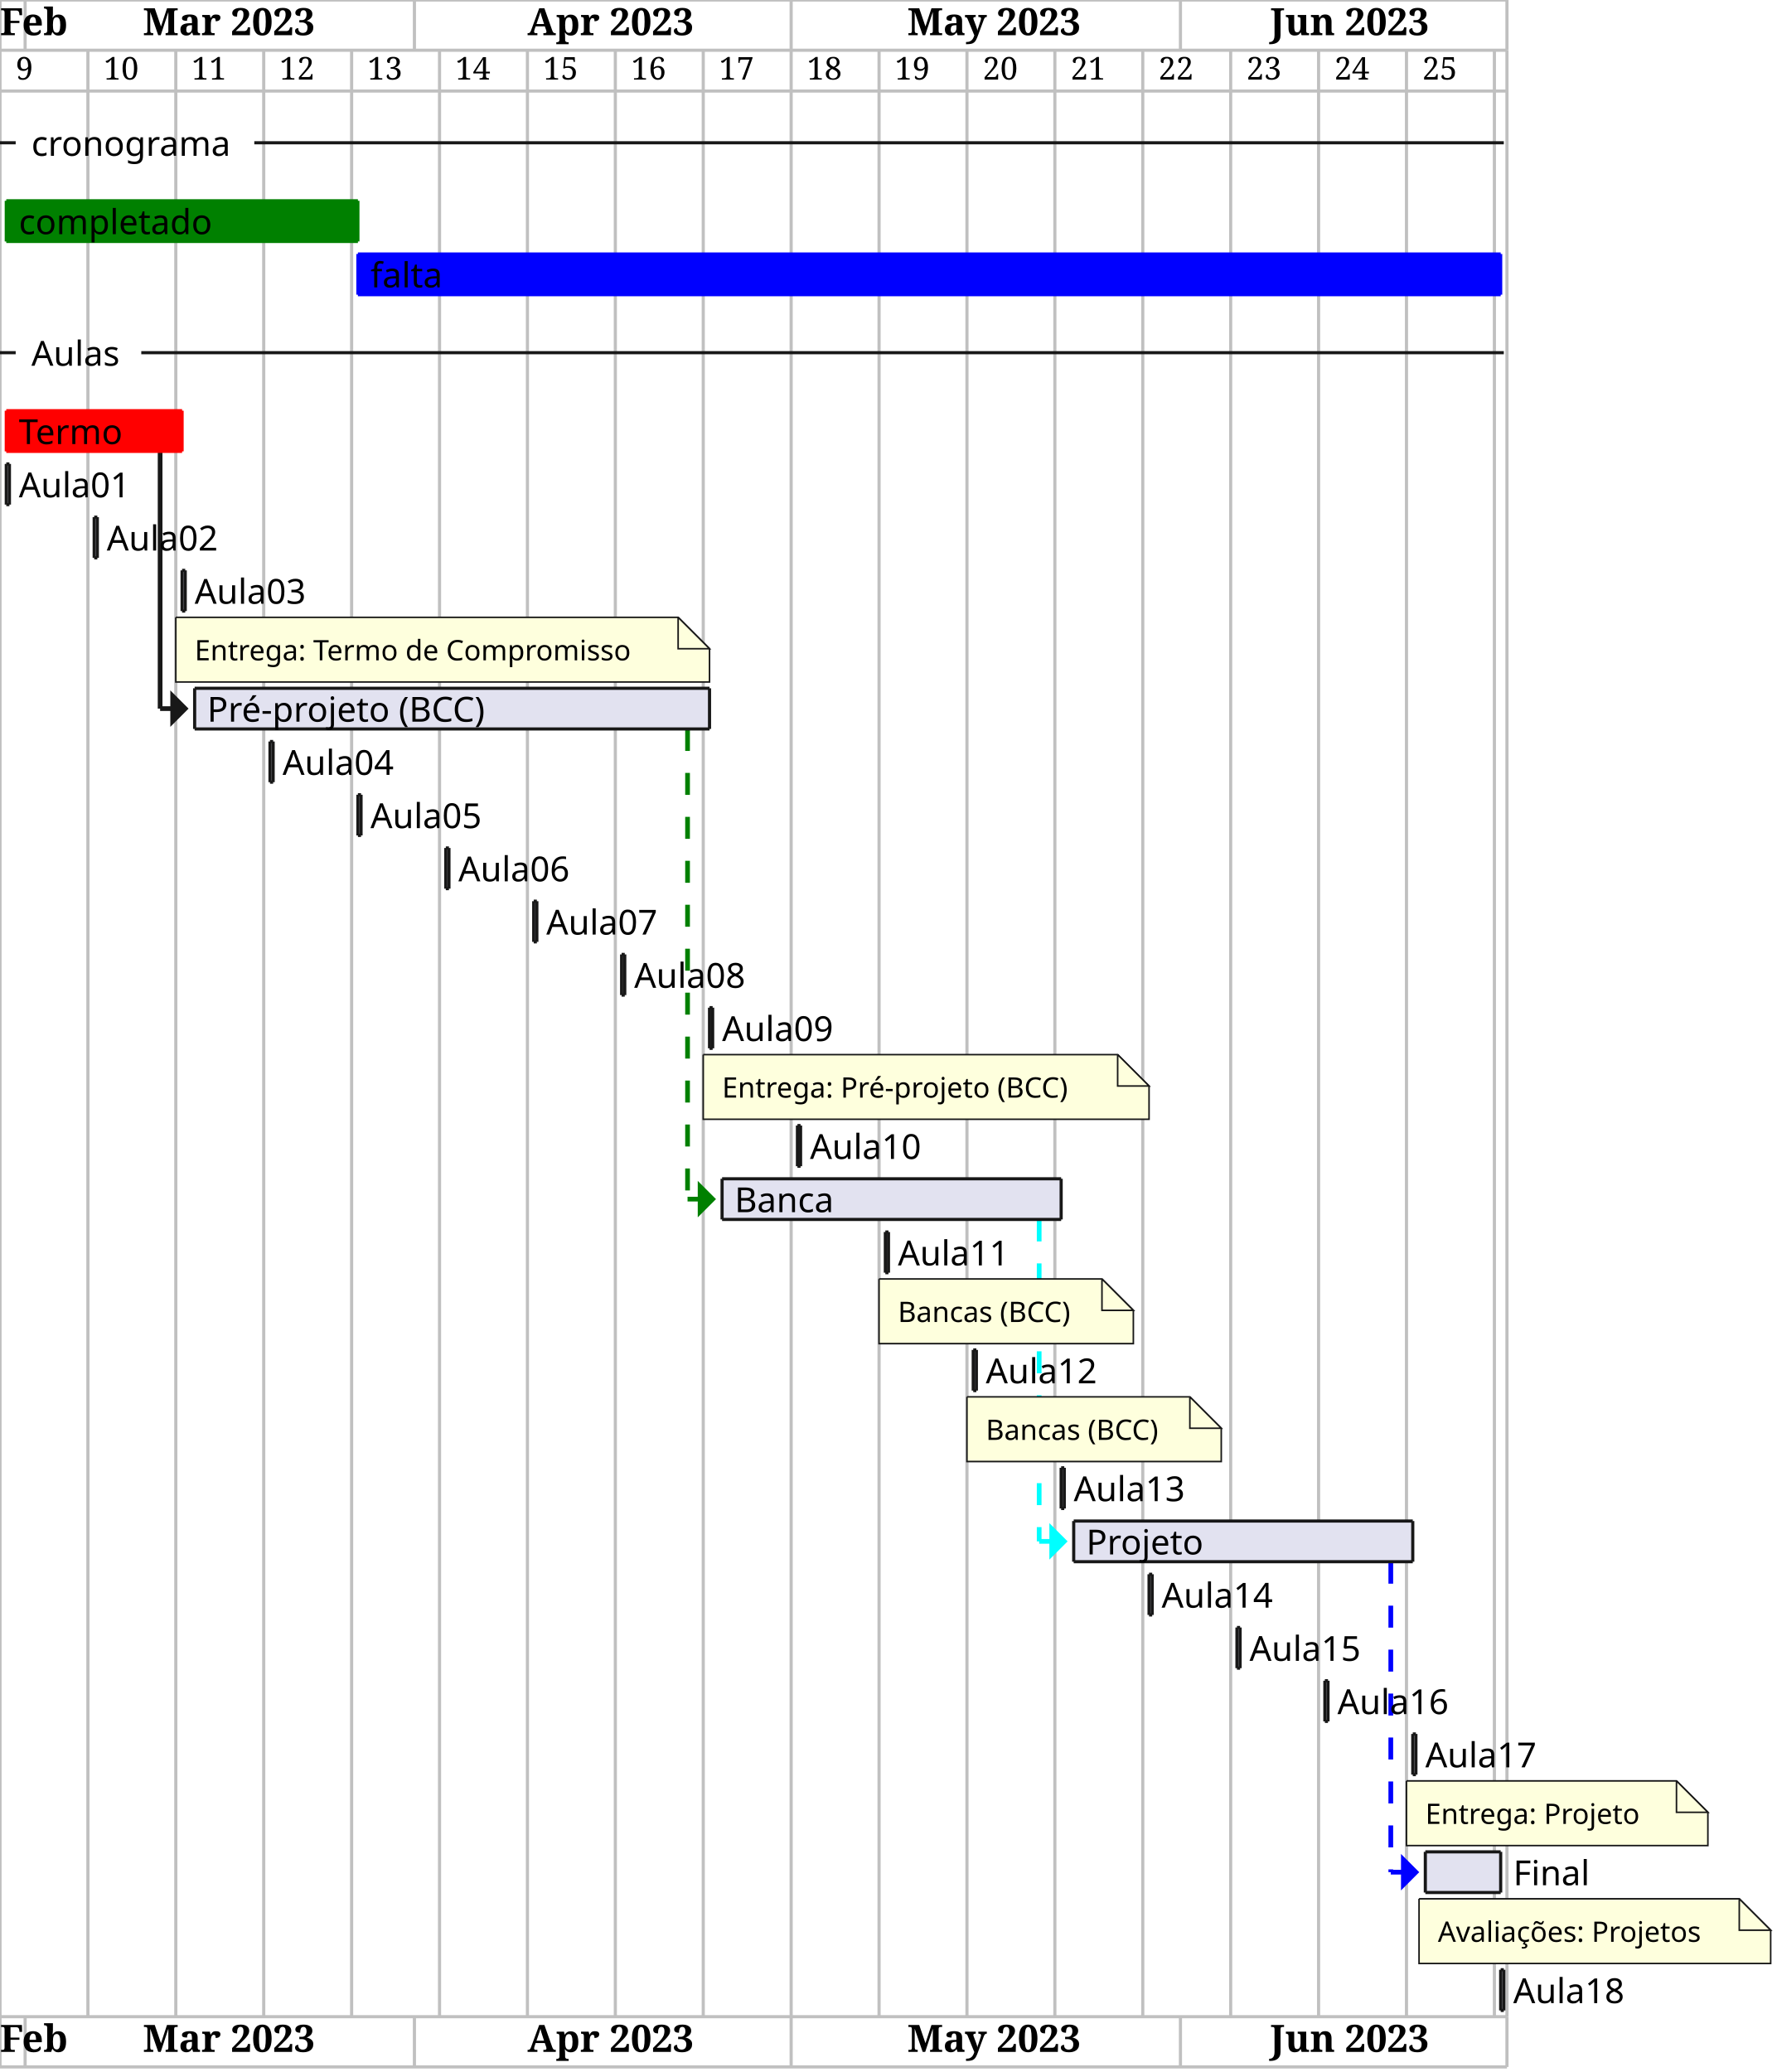
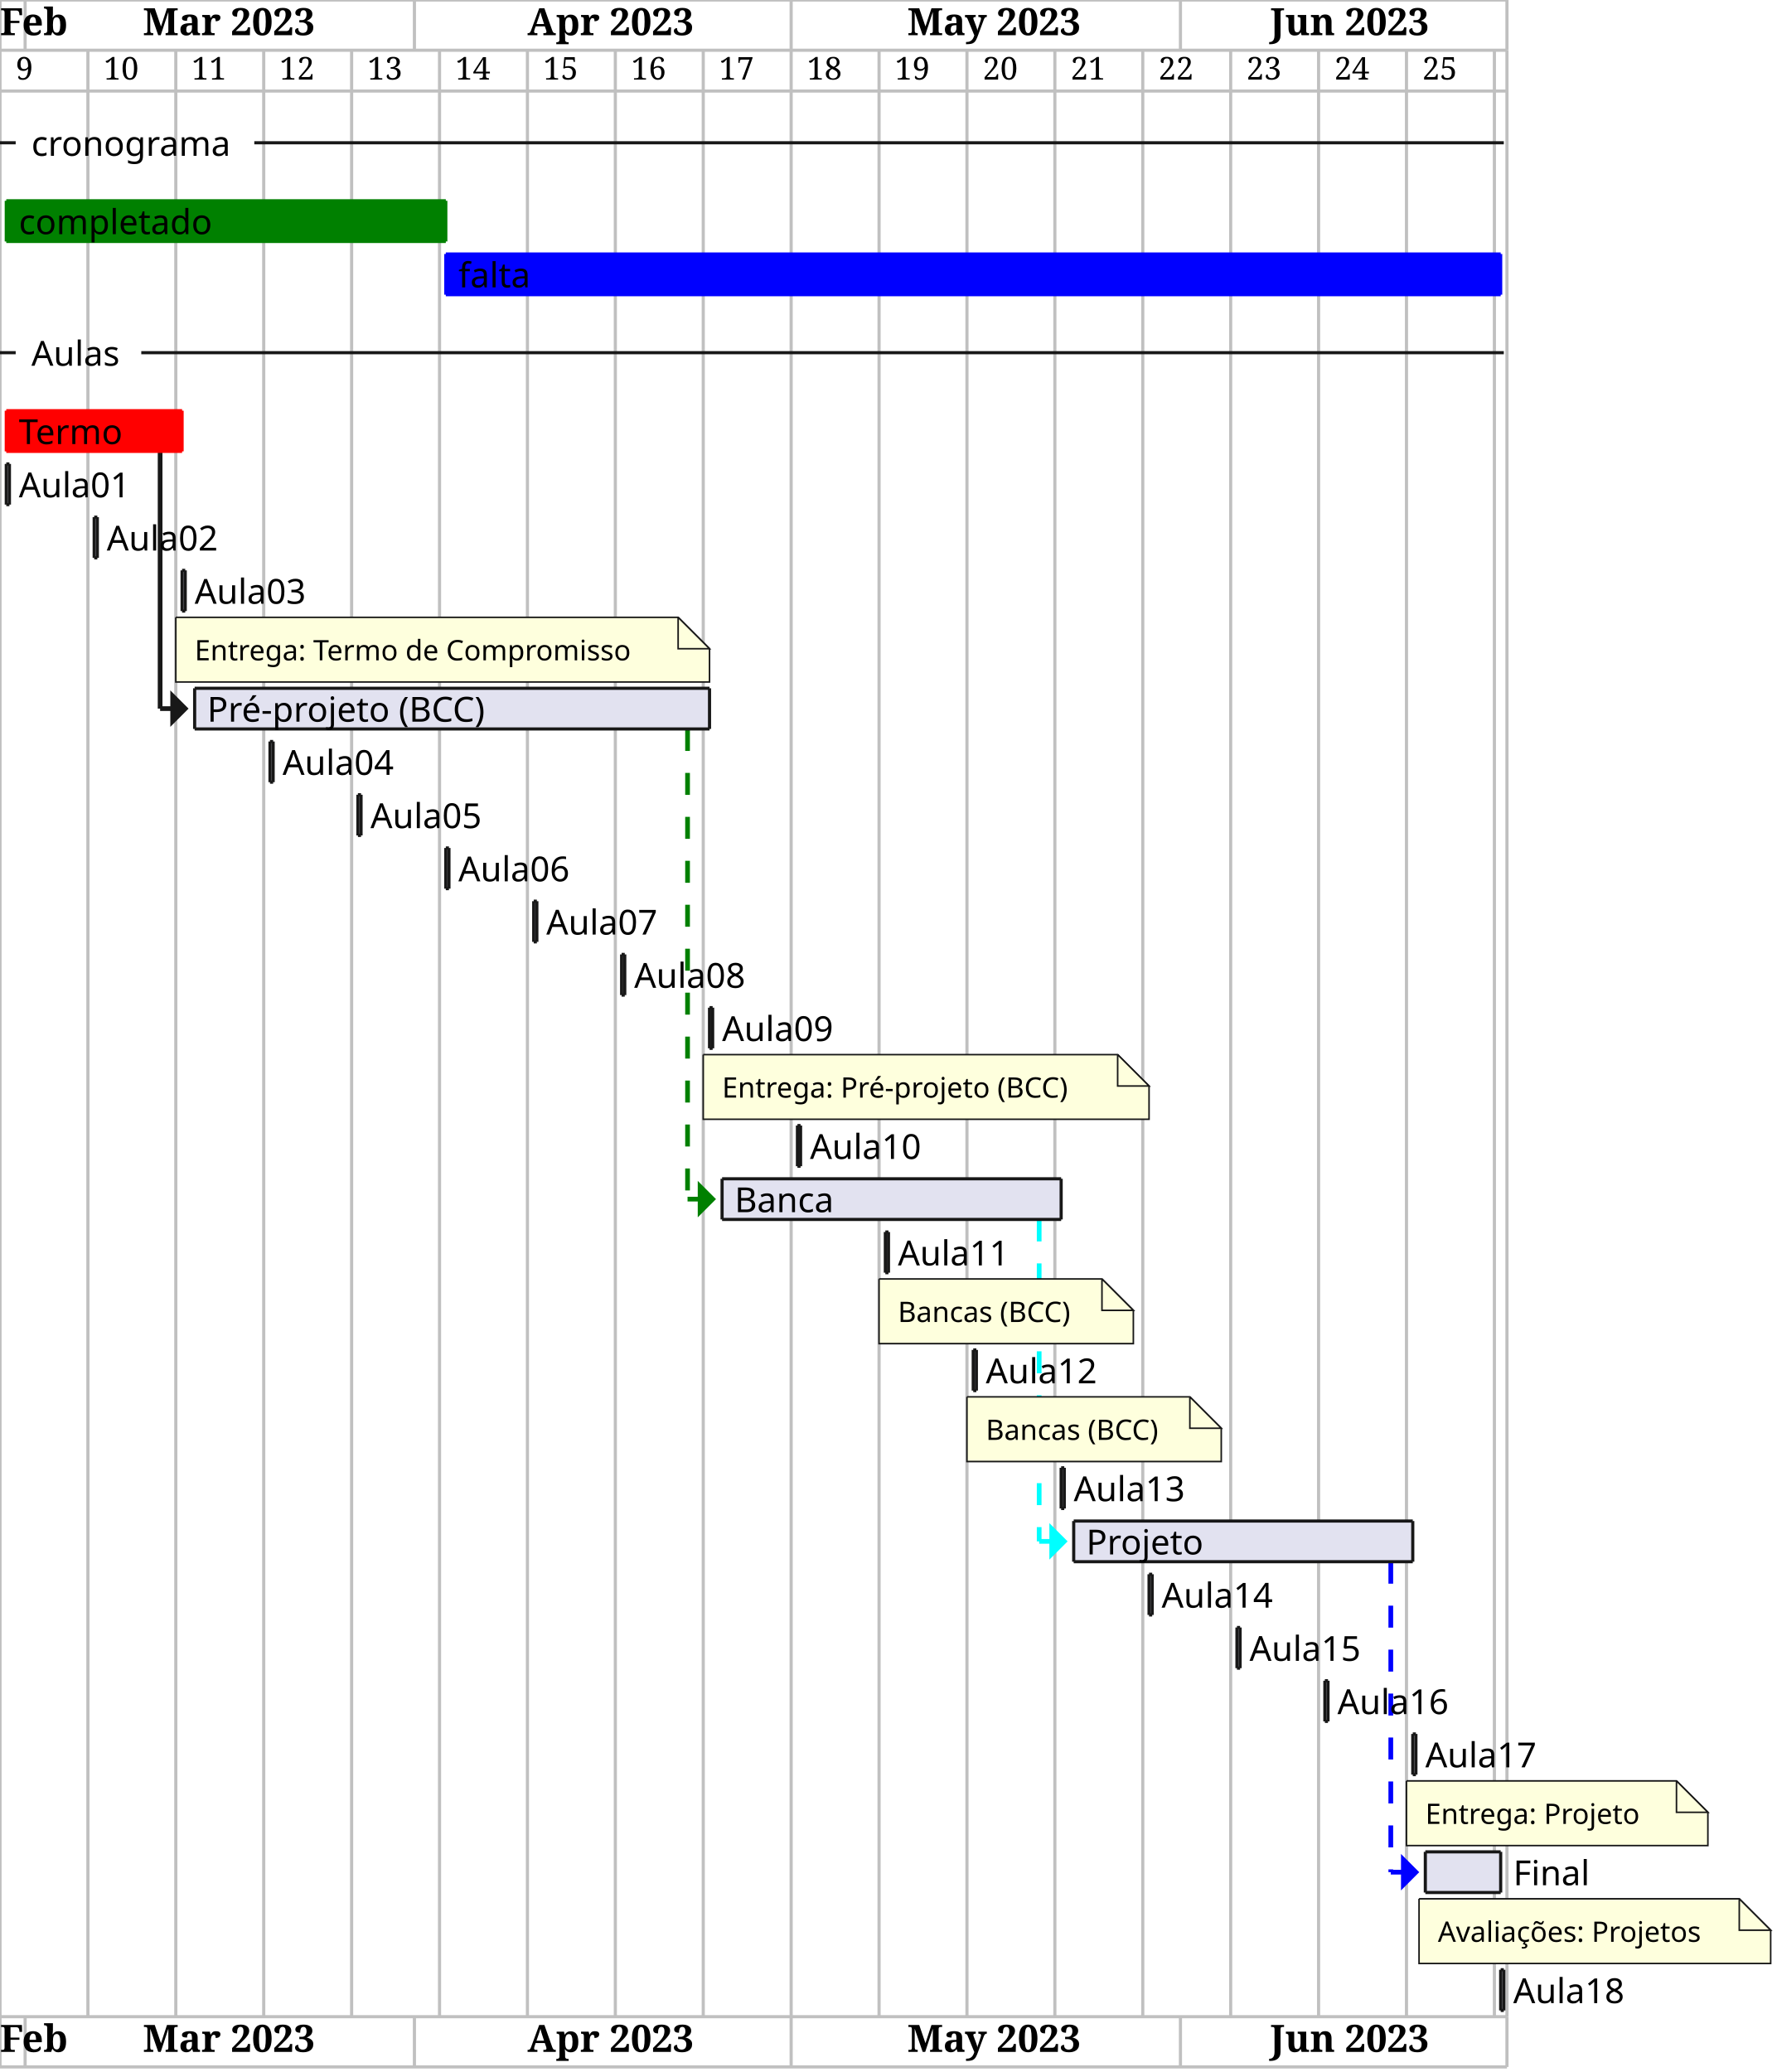
<svg xmlns="http://www.w3.org/2000/svg" contentStyleType="text/css" height="660px" preserveAspectRatio="none" style="width:566px;height:660px;background:#FFFFFF;" version="1.1" viewBox="0 0 566 660" width="566px" zoomAndPan="magnify">
  <defs />
  <g>
    <text fill="#000000" font-family="Serif" font-size="10" lengthAdjust="spacing" textLength="5" x="5" y="25.336">9</text>
    <text fill="#000000" font-family="Serif" font-size="10" lengthAdjust="spacing" textLength="10" x="33" y="25.336">10</text>
    <text fill="#000000" font-family="Serif" font-size="10" lengthAdjust="spacing" textLength="10" x="61" y="25.336">11</text>
    <text fill="#000000" font-family="Serif" font-size="10" lengthAdjust="spacing" textLength="10" x="89" y="25.336">12</text>
    <text fill="#000000" font-family="Serif" font-size="10" lengthAdjust="spacing" textLength="10" x="117" y="25.336">13</text>
    <text fill="#000000" font-family="Serif" font-size="10" lengthAdjust="spacing" textLength="10" x="145" y="25.336">14</text>
    <text fill="#000000" font-family="Serif" font-size="10" lengthAdjust="spacing" textLength="10" x="173" y="25.336">15</text>
    <text fill="#000000" font-family="Serif" font-size="10" lengthAdjust="spacing" textLength="10" x="201" y="25.336">16</text>
    <text fill="#000000" font-family="Serif" font-size="10" lengthAdjust="spacing" textLength="10" x="229" y="25.336">17</text>
    <text fill="#000000" font-family="Serif" font-size="10" lengthAdjust="spacing" textLength="10" x="257" y="25.336">18</text>
    <text fill="#000000" font-family="Serif" font-size="10" lengthAdjust="spacing" textLength="10" x="285" y="25.336">19</text>
    <text fill="#000000" font-family="Serif" font-size="10" lengthAdjust="spacing" textLength="10" x="313" y="25.336">20</text>
    <text fill="#000000" font-family="Serif" font-size="10" lengthAdjust="spacing" textLength="10" x="341" y="25.336">21</text>
    <text fill="#000000" font-family="Serif" font-size="10" lengthAdjust="spacing" textLength="10" x="369" y="25.336">22</text>
    <text fill="#000000" font-family="Serif" font-size="10" lengthAdjust="spacing" textLength="10" x="397" y="25.336">23</text>
    <text fill="#000000" font-family="Serif" font-size="10" lengthAdjust="spacing" textLength="10" x="425" y="25.336">24</text>
    <text fill="#000000" font-family="Serif" font-size="10" lengthAdjust="spacing" textLength="10" x="453" y="25.336">25</text>
    <line style="stroke:#C0C0C0;stroke-width:1.0;" x1="0" x2="0" y1="16" y2="642.385" />
    <line style="stroke:#C0C0C0;stroke-width:1.0;" x1="28" x2="28" y1="16" y2="642.385" />
    <line style="stroke:#C0C0C0;stroke-width:1.0;" x1="56" x2="56" y1="16" y2="642.385" />
    <line style="stroke:#C0C0C0;stroke-width:1.0;" x1="84" x2="84" y1="16" y2="642.385" />
    <line style="stroke:#C0C0C0;stroke-width:1.0;" x1="112" x2="112" y1="16" y2="642.385" />
    <line style="stroke:#C0C0C0;stroke-width:1.0;" x1="140" x2="140" y1="16" y2="642.385" />
    <line style="stroke:#C0C0C0;stroke-width:1.0;" x1="168" x2="168" y1="16" y2="642.385" />
    <line style="stroke:#C0C0C0;stroke-width:1.0;" x1="196" x2="196" y1="16" y2="642.385" />
    <line style="stroke:#C0C0C0;stroke-width:1.0;" x1="224" x2="224" y1="16" y2="642.385" />
    <line style="stroke:#C0C0C0;stroke-width:1.0;" x1="252" x2="252" y1="16" y2="642.385" />
    <line style="stroke:#C0C0C0;stroke-width:1.0;" x1="280" x2="280" y1="16" y2="642.385" />
    <line style="stroke:#C0C0C0;stroke-width:1.0;" x1="308" x2="308" y1="16" y2="642.385" />
    <line style="stroke:#C0C0C0;stroke-width:1.0;" x1="336" x2="336" y1="16" y2="642.385" />
    <line style="stroke:#C0C0C0;stroke-width:1.0;" x1="364" x2="364" y1="16" y2="642.385" />
    <line style="stroke:#C0C0C0;stroke-width:1.0;" x1="392" x2="392" y1="16" y2="642.385" />
    <line style="stroke:#C0C0C0;stroke-width:1.0;" x1="420" x2="420" y1="16" y2="642.385" />
    <line style="stroke:#C0C0C0;stroke-width:1.0;" x1="448" x2="448" y1="16" y2="642.385" />
    <line style="stroke:#C0C0C0;stroke-width:1.0;" x1="476" x2="476" y1="16" y2="642.385" />
    <line style="stroke:#C0C0C0;stroke-width:1.0;" x1="480" x2="480" y1="16" y2="642.385" />
    <line style="stroke:#C0C0C0;stroke-width:1.0;" x1="0" x2="0" y1="0" y2="16" />
    <line style="stroke:#C0C0C0;stroke-width:1.0;" x1="8" x2="8" y1="0" y2="16" />
    <text fill="#000000" font-family="Serif" font-size="12" font-weight="bold" lengthAdjust="spacing" textLength="19" x="0" y="11.203">Feb</text>
    <line style="stroke:#C0C0C0;stroke-width:1.0;" x1="132" x2="132" y1="0" y2="16" />
    <text fill="#000000" font-family="Serif" font-size="12" font-weight="bold" lengthAdjust="spacing" textLength="49" x="45.5" y="11.203">Mar 2023</text>
    <line style="stroke:#C0C0C0;stroke-width:1.0;" x1="252" x2="252" y1="0" y2="16" />
    <text fill="#000000" font-family="Serif" font-size="12" font-weight="bold" lengthAdjust="spacing" textLength="48" x="168" y="11.203">Apr 2023</text>
    <line style="stroke:#C0C0C0;stroke-width:1.0;" x1="376" x2="376" y1="0" y2="16" />
    <text fill="#000000" font-family="Serif" font-size="12" font-weight="bold" lengthAdjust="spacing" textLength="50" x="289" y="11.203">May 2023</text>
    <line style="stroke:#C0C0C0;stroke-width:1.0;" x1="480" x2="480" y1="0" y2="16" />
    <text fill="#000000" font-family="Serif" font-size="12" font-weight="bold" lengthAdjust="spacing" textLength="47" x="404.5" y="11.203">Jun 2023</text>
    <line style="stroke:#C0C0C0;stroke-width:1.0;" x1="0" x2="480" y1="0" y2="0" />
    <line style="stroke:#C0C0C0;stroke-width:1.0;" x1="0" x2="480" y1="16" y2="16" />
    <line style="stroke:#C0C0C0;stroke-width:1.0;" x1="0" x2="480" y1="29" y2="29" />
    <line style="stroke:#181818;stroke-width:1.5;" x1="51" x2="51" y1="143.775" y2="225.718" />
    <line style="stroke:#181818;stroke-width:1.5;" x1="51" x2="59" y1="225.718" y2="225.718" />
    <polygon fill="#181818" points="55,221.718,55,225.718,55,229.718,59,225.718" style="stroke:#181818;stroke-width:1.5;" />
    <line style="stroke:#008000;stroke-width:1.5;stroke-dasharray:7.0,7.0;" x1="219" x2="219" y1="232.195" y2="381.958" />
    <line style="stroke:#008000;stroke-width:1.5;stroke-dasharray:7.0,7.0;" x1="219" x2="227" y1="381.958" y2="381.958" />
    <polygon fill="#008000" points="223,377.958,223,381.958,223,385.958,227,381.958" style="stroke:#008000;stroke-width:1.5;" />
    <line style="stroke:#00FFFF;stroke-width:1.5;stroke-dasharray:7.0,7.0;" x1="331" x2="331" y1="388.435" y2="490.978" />
    <line style="stroke:#00FFFF;stroke-width:1.5;stroke-dasharray:7.0,7.0;" x1="331" x2="339" y1="490.978" y2="490.978" />
    <polygon fill="#00FFFF" points="335,486.978,335,490.978,335,494.978,339,490.978" style="stroke:#00FFFF;stroke-width:1.5;" />
    <line style="stroke:#0000FF;stroke-width:1.5;stroke-dasharray:7.0,7.0;" x1="443" x2="443" y1="497.455" y2="596.352" />
    <line style="stroke:#0000FF;stroke-width:1.5;stroke-dasharray:7.0,7.0;" x1="443" x2="451" y1="596.352" y2="596.352" />
    <polygon fill="#0000FF" points="447,592.352,447,596.352,447,600.352,451,596.352" style="stroke:#0000FF;stroke-width:1.5;" />
    <line style="stroke:#181818;stroke-width:1.0;" x1="0" x2="5" y1="45.477" y2="45.477" />
    <line style="stroke:#181818;stroke-width:1.0;" x1="81" x2="479" y1="45.477" y2="45.477" />
-     <rect fill="#008000" height="12.955" style="stroke:none;stroke-width:1.0;" width="112" x="2" y="63.955" />
-     <line style="stroke:#008000;stroke-width:1.0;" x1="2" x2="114" y1="63.955" y2="63.955" />
-     <line style="stroke:#008000;stroke-width:1.0;" x1="2" x2="114" y1="76.91" y2="76.91" />
+     <rect fill="#008000" height="12.955" style="stroke:none;stroke-width:1.0;" width="140" x="2" y="63.955" />
+     <line style="stroke:#008000;stroke-width:1.0;" x1="2" x2="142" y1="63.955" y2="63.955" />
+     <line style="stroke:#008000;stroke-width:1.0;" x1="2" x2="142" y1="76.91" y2="76.91" />
    <line style="stroke:#008000;stroke-width:1.0;" x1="2" x2="2" y1="63.955" y2="76.91" />
-     <line style="stroke:#008000;stroke-width:1.0;" x1="114" x2="114" y1="63.955" y2="76.91" />
-     <rect fill="#0000FF" height="12.955" style="stroke:none;stroke-width:1.0;" width="364" x="114" y="80.91" />
-     <line style="stroke:#0000FF;stroke-width:1.0;" x1="114" x2="478" y1="80.91" y2="80.91" />
-     <line style="stroke:#0000FF;stroke-width:1.0;" x1="114" x2="478" y1="93.865" y2="93.865" />
-     <line style="stroke:#0000FF;stroke-width:1.0;" x1="114" x2="114" y1="80.91" y2="93.865" />
+     <line style="stroke:#008000;stroke-width:1.0;" x1="142" x2="142" y1="63.955" y2="76.91" />
+     <rect fill="#0000FF" height="12.955" style="stroke:none;stroke-width:1.0;" width="336" x="142" y="80.91" />
+     <line style="stroke:#0000FF;stroke-width:1.0;" x1="142" x2="478" y1="80.91" y2="80.91" />
+     <line style="stroke:#0000FF;stroke-width:1.0;" x1="142" x2="478" y1="93.865" y2="93.865" />
+     <line style="stroke:#0000FF;stroke-width:1.0;" x1="142" x2="142" y1="80.91" y2="93.865" />
    <line style="stroke:#0000FF;stroke-width:1.0;" x1="478" x2="478" y1="80.91" y2="93.865" />
    <line style="stroke:#181818;stroke-width:1.0;" x1="0" x2="5" y1="112.343" y2="112.343" />
    <line style="stroke:#181818;stroke-width:1.0;" x1="45" x2="479" y1="112.343" y2="112.343" />
    <rect fill="#FF0000" height="12.955" style="stroke:none;stroke-width:1.0;" width="56" x="2" y="130.82" />
    <line style="stroke:#FF0000;stroke-width:1.0;" x1="2" x2="58" y1="130.82" y2="130.82" />
    <line style="stroke:#FF0000;stroke-width:1.0;" x1="2" x2="58" y1="143.775" y2="143.775" />
    <line style="stroke:#FF0000;stroke-width:1.0;" x1="2" x2="2" y1="130.82" y2="143.775" />
    <line style="stroke:#FF0000;stroke-width:1.0;" x1="58" x2="58" y1="130.82" y2="143.775" />
    <rect fill="#E2E2F0" height="12.955" style="stroke:none;stroke-width:1.0;" width="1" x="2" y="147.775" />
    <line style="stroke:#181818;stroke-width:1.0;" x1="2" x2="3" y1="147.775" y2="147.775" />
    <line style="stroke:#181818;stroke-width:1.0;" x1="2" x2="3" y1="160.731" y2="160.731" />
    <line style="stroke:#181818;stroke-width:1.0;" x1="2" x2="2" y1="147.775" y2="160.731" />
    <line style="stroke:#181818;stroke-width:1.0;" x1="3" x2="3" y1="147.775" y2="160.731" />
    <rect fill="#E2E2F0" height="12.955" style="stroke:none;stroke-width:1.0;" width="1" x="30" y="164.731" />
    <line style="stroke:#181818;stroke-width:1.0;" x1="30" x2="31" y1="164.731" y2="164.731" />
    <line style="stroke:#181818;stroke-width:1.0;" x1="30" x2="31" y1="177.685" y2="177.685" />
    <line style="stroke:#181818;stroke-width:1.0;" x1="30" x2="30" y1="164.731" y2="177.685" />
    <line style="stroke:#181818;stroke-width:1.0;" x1="31" x2="31" y1="164.731" y2="177.685" />
    <path d="M56,196.641 L56,217.24 L226,217.24 L226,206.641 L216,196.641 L56,196.641 " fill="#FEFFDD" style="stroke:#181818;stroke-width:0.5;" />
    <path d="M216,196.641 L216,206.641 L226,206.641 L216,196.641 " fill="#FEFFDD" style="stroke:#181818;stroke-width:0.5;" />
    <text fill="#000000" font-family="sans-serif" font-size="9" lengthAdjust="spacing" textLength="149" x="62" y="210.342">Entrega: Termo de Compromisso</text>
    <rect fill="#E2E2F0" height="12.955" style="stroke:none;stroke-width:1.0;" width="1" x="58" y="181.685" />
    <line style="stroke:#181818;stroke-width:1.0;" x1="58" x2="59" y1="181.685" y2="181.685" />
    <line style="stroke:#181818;stroke-width:1.0;" x1="58" x2="59" y1="194.641" y2="194.641" />
    <line style="stroke:#181818;stroke-width:1.0;" x1="58" x2="58" y1="181.685" y2="194.641" />
    <line style="stroke:#181818;stroke-width:1.0;" x1="59" x2="59" y1="181.685" y2="194.641" />
    <rect fill="#E2E2F0" height="12.955" style="stroke:none;stroke-width:1.0;" width="164" x="62" y="219.24" />
    <line style="stroke:#181818;stroke-width:1.0;" x1="62" x2="226" y1="219.24" y2="219.24" />
    <line style="stroke:#181818;stroke-width:1.0;" x1="62" x2="226" y1="232.195" y2="232.195" />
    <line style="stroke:#181818;stroke-width:1.0;" x1="62" x2="62" y1="219.24" y2="232.195" />
    <line style="stroke:#181818;stroke-width:1.0;" x1="226" x2="226" y1="219.24" y2="232.195" />
    <rect fill="#E2E2F0" height="12.955" style="stroke:none;stroke-width:1.0;" width="1" x="86" y="236.195" />
    <line style="stroke:#181818;stroke-width:1.0;" x1="86" x2="87" y1="236.195" y2="236.195" />
    <line style="stroke:#181818;stroke-width:1.0;" x1="86" x2="87" y1="249.15" y2="249.15" />
    <line style="stroke:#181818;stroke-width:1.0;" x1="86" x2="86" y1="236.195" y2="249.15" />
    <line style="stroke:#181818;stroke-width:1.0;" x1="87" x2="87" y1="236.195" y2="249.15" />
    <rect fill="#E2E2F0" height="12.955" style="stroke:none;stroke-width:1.0;" width="1" x="114" y="253.15" />
    <line style="stroke:#181818;stroke-width:1.0;" x1="114" x2="115" y1="253.15" y2="253.15" />
    <line style="stroke:#181818;stroke-width:1.0;" x1="114" x2="115" y1="266.106" y2="266.106" />
    <line style="stroke:#181818;stroke-width:1.0;" x1="114" x2="114" y1="253.15" y2="266.106" />
    <line style="stroke:#181818;stroke-width:1.0;" x1="115" x2="115" y1="253.15" y2="266.106" />
    <rect fill="#E2E2F0" height="12.955" style="stroke:none;stroke-width:1.0;" width="1" x="142" y="270.106" />
    <line style="stroke:#181818;stroke-width:1.0;" x1="142" x2="143" y1="270.106" y2="270.106" />
    <line style="stroke:#181818;stroke-width:1.0;" x1="142" x2="143" y1="283.06" y2="283.06" />
    <line style="stroke:#181818;stroke-width:1.0;" x1="142" x2="142" y1="270.106" y2="283.06" />
    <line style="stroke:#181818;stroke-width:1.0;" x1="143" x2="143" y1="270.106" y2="283.06" />
    <rect fill="#E2E2F0" height="12.955" style="stroke:none;stroke-width:1.0;" width="1" x="170" y="287.06" />
    <line style="stroke:#181818;stroke-width:1.0;" x1="170" x2="171" y1="287.06" y2="287.06" />
    <line style="stroke:#181818;stroke-width:1.0;" x1="170" x2="171" y1="300.016" y2="300.016" />
    <line style="stroke:#181818;stroke-width:1.0;" x1="170" x2="170" y1="287.06" y2="300.016" />
    <line style="stroke:#181818;stroke-width:1.0;" x1="171" x2="171" y1="287.06" y2="300.016" />
    <rect fill="#E2E2F0" height="12.955" style="stroke:none;stroke-width:1.0;" width="1" x="198" y="304.016" />
    <line style="stroke:#181818;stroke-width:1.0;" x1="198" x2="199" y1="304.016" y2="304.016" />
    <line style="stroke:#181818;stroke-width:1.0;" x1="198" x2="199" y1="316.971" y2="316.971" />
    <line style="stroke:#181818;stroke-width:1.0;" x1="198" x2="198" y1="304.016" y2="316.971" />
    <line style="stroke:#181818;stroke-width:1.0;" x1="199" x2="199" y1="304.016" y2="316.971" />
    <path d="M224,335.926 L224,356.525 L366,356.525 L366,345.926 L356,335.926 L224,335.926 " fill="#FEFFDD" style="stroke:#181818;stroke-width:0.5;" />
    <path d="M356,335.926 L356,345.926 L366,345.926 L356,335.926 " fill="#FEFFDD" style="stroke:#181818;stroke-width:0.5;" />
    <text fill="#000000" font-family="sans-serif" font-size="9" lengthAdjust="spacing" textLength="118" x="230" y="349.627">Entrega: Pré-projeto (BCC)</text>
    <rect fill="#E2E2F0" height="12.955" style="stroke:none;stroke-width:1.0;" width="1" x="226" y="320.971" />
    <line style="stroke:#181818;stroke-width:1.0;" x1="226" x2="227" y1="320.971" y2="320.971" />
    <line style="stroke:#181818;stroke-width:1.0;" x1="226" x2="227" y1="333.926" y2="333.926" />
    <line style="stroke:#181818;stroke-width:1.0;" x1="226" x2="226" y1="320.971" y2="333.926" />
    <line style="stroke:#181818;stroke-width:1.0;" x1="227" x2="227" y1="320.971" y2="333.926" />
    <rect fill="#E2E2F0" height="12.955" style="stroke:none;stroke-width:1.0;" width="1" x="254" y="358.525" />
    <line style="stroke:#181818;stroke-width:1.0;" x1="254" x2="255" y1="358.525" y2="358.525" />
    <line style="stroke:#181818;stroke-width:1.0;" x1="254" x2="255" y1="371.481" y2="371.481" />
    <line style="stroke:#181818;stroke-width:1.0;" x1="254" x2="254" y1="358.525" y2="371.481" />
    <line style="stroke:#181818;stroke-width:1.0;" x1="255" x2="255" y1="358.525" y2="371.481" />
    <rect fill="#E2E2F0" height="12.955" style="stroke:none;stroke-width:1.0;" width="108" x="230" y="375.481" />
    <line style="stroke:#181818;stroke-width:1.0;" x1="230" x2="338" y1="375.481" y2="375.481" />
    <line style="stroke:#181818;stroke-width:1.0;" x1="230" x2="338" y1="388.435" y2="388.435" />
    <line style="stroke:#181818;stroke-width:1.0;" x1="230" x2="230" y1="375.481" y2="388.435" />
    <line style="stroke:#181818;stroke-width:1.0;" x1="338" x2="338" y1="375.481" y2="388.435" />
    <path d="M280,407.391 L280,427.99 L361,427.99 L361,417.391 L351,407.391 L280,407.391 " fill="#FEFFDD" style="stroke:#181818;stroke-width:0.5;" />
    <path d="M351,407.391 L351,417.391 L361,417.391 L351,407.391 " fill="#FEFFDD" style="stroke:#181818;stroke-width:0.5;" />
    <text fill="#000000" font-family="sans-serif" font-size="9" lengthAdjust="spacing" textLength="57" x="286" y="421.092">Bancas (BCC)</text>
    <rect fill="#E2E2F0" height="12.955" style="stroke:none;stroke-width:1.0;" width="1" x="282" y="392.435" />
    <line style="stroke:#181818;stroke-width:1.0;" x1="282" x2="283" y1="392.435" y2="392.435" />
    <line style="stroke:#181818;stroke-width:1.0;" x1="282" x2="283" y1="405.391" y2="405.391" />
    <line style="stroke:#181818;stroke-width:1.0;" x1="282" x2="282" y1="392.435" y2="405.391" />
    <line style="stroke:#181818;stroke-width:1.0;" x1="283" x2="283" y1="392.435" y2="405.391" />
    <path d="M308,444.945 L308,465.545 L389,465.545 L389,454.945 L379,444.945 L308,444.945 " fill="#FEFFDD" style="stroke:#181818;stroke-width:0.5;" />
    <path d="M379,444.945 L379,454.945 L389,454.945 L379,444.945 " fill="#FEFFDD" style="stroke:#181818;stroke-width:0.5;" />
    <text fill="#000000" font-family="sans-serif" font-size="9" lengthAdjust="spacing" textLength="57" x="314" y="458.647">Bancas (BCC)</text>
    <rect fill="#E2E2F0" height="12.955" style="stroke:none;stroke-width:1.0;" width="1" x="310" y="429.99" />
    <line style="stroke:#181818;stroke-width:1.0;" x1="310" x2="311" y1="429.99" y2="429.99" />
    <line style="stroke:#181818;stroke-width:1.0;" x1="310" x2="311" y1="442.945" y2="442.945" />
    <line style="stroke:#181818;stroke-width:1.0;" x1="310" x2="310" y1="429.99" y2="442.945" />
    <line style="stroke:#181818;stroke-width:1.0;" x1="311" x2="311" y1="429.99" y2="442.945" />
    <rect fill="#E2E2F0" height="12.955" style="stroke:none;stroke-width:1.0;" width="1" x="338" y="467.545" />
    <line style="stroke:#181818;stroke-width:1.0;" x1="338" x2="339" y1="467.545" y2="467.545" />
    <line style="stroke:#181818;stroke-width:1.0;" x1="338" x2="339" y1="480.5" y2="480.5" />
    <line style="stroke:#181818;stroke-width:1.0;" x1="338" x2="338" y1="467.545" y2="480.5" />
    <line style="stroke:#181818;stroke-width:1.0;" x1="339" x2="339" y1="467.545" y2="480.5" />
    <rect fill="#E2E2F0" height="12.955" style="stroke:none;stroke-width:1.0;" width="108" x="342" y="484.5" />
    <line style="stroke:#181818;stroke-width:1.0;" x1="342" x2="450" y1="484.5" y2="484.5" />
    <line style="stroke:#181818;stroke-width:1.0;" x1="342" x2="450" y1="497.455" y2="497.455" />
    <line style="stroke:#181818;stroke-width:1.0;" x1="342" x2="342" y1="484.5" y2="497.455" />
    <line style="stroke:#181818;stroke-width:1.0;" x1="450" x2="450" y1="484.5" y2="497.455" />
    <rect fill="#E2E2F0" height="12.955" style="stroke:none;stroke-width:1.0;" width="1" x="366" y="501.455" />
    <line style="stroke:#181818;stroke-width:1.0;" x1="366" x2="367" y1="501.455" y2="501.455" />
    <line style="stroke:#181818;stroke-width:1.0;" x1="366" x2="367" y1="514.41" y2="514.41" />
    <line style="stroke:#181818;stroke-width:1.0;" x1="366" x2="366" y1="501.455" y2="514.41" />
    <line style="stroke:#181818;stroke-width:1.0;" x1="367" x2="367" y1="501.455" y2="514.41" />
    <rect fill="#E2E2F0" height="12.955" style="stroke:none;stroke-width:1.0;" width="1" x="394" y="518.41" />
    <line style="stroke:#181818;stroke-width:1.0;" x1="394" x2="395" y1="518.41" y2="518.41" />
    <line style="stroke:#181818;stroke-width:1.0;" x1="394" x2="395" y1="531.365" y2="531.365" />
    <line style="stroke:#181818;stroke-width:1.0;" x1="394" x2="394" y1="518.41" y2="531.365" />
    <line style="stroke:#181818;stroke-width:1.0;" x1="395" x2="395" y1="518.41" y2="531.365" />
    <rect fill="#E2E2F0" height="12.955" style="stroke:none;stroke-width:1.0;" width="1" x="422" y="535.365" />
    <line style="stroke:#181818;stroke-width:1.0;" x1="422" x2="423" y1="535.365" y2="535.365" />
    <line style="stroke:#181818;stroke-width:1.0;" x1="422" x2="423" y1="548.32" y2="548.32" />
    <line style="stroke:#181818;stroke-width:1.0;" x1="422" x2="422" y1="535.365" y2="548.32" />
    <line style="stroke:#181818;stroke-width:1.0;" x1="423" x2="423" y1="535.365" y2="548.32" />
    <path d="M448,567.275 L448,587.875 L544,587.875 L544,577.275 L534,567.275 L448,567.275 " fill="#FEFFDD" style="stroke:#181818;stroke-width:0.5;" />
    <path d="M534,567.275 L534,577.275 L544,577.275 L534,567.275 " fill="#FEFFDD" style="stroke:#181818;stroke-width:0.5;" />
    <text fill="#000000" font-family="sans-serif" font-size="9" lengthAdjust="spacing" textLength="72" x="454" y="580.977">Entrega: Projeto</text>
    <rect fill="#E2E2F0" height="12.955" style="stroke:none;stroke-width:1.0;" width="1" x="450" y="552.32" />
    <line style="stroke:#181818;stroke-width:1.0;" x1="450" x2="451" y1="552.32" y2="552.32" />
    <line style="stroke:#181818;stroke-width:1.0;" x1="450" x2="451" y1="565.275" y2="565.275" />
    <line style="stroke:#181818;stroke-width:1.0;" x1="450" x2="450" y1="552.32" y2="565.275" />
    <line style="stroke:#181818;stroke-width:1.0;" x1="451" x2="451" y1="552.32" y2="565.275" />
    <path d="M452,604.83 L452,625.43 L564,625.43 L564,614.83 L554,604.83 L452,604.83 " fill="#FEFFDD" style="stroke:#181818;stroke-width:0.5;" />
    <path d="M554,604.83 L554,614.83 L564,614.83 L554,604.83 " fill="#FEFFDD" style="stroke:#181818;stroke-width:0.5;" />
    <text fill="#000000" font-family="sans-serif" font-size="9" lengthAdjust="spacing" textLength="91" x="458" y="618.531">Avaliações: Projetos</text>
    <rect fill="#E2E2F0" height="12.955" style="stroke:none;stroke-width:1.0;" width="24" x="454" y="589.875" />
    <line style="stroke:#181818;stroke-width:1.0;" x1="454" x2="478" y1="589.875" y2="589.875" />
    <line style="stroke:#181818;stroke-width:1.0;" x1="454" x2="478" y1="602.83" y2="602.83" />
    <line style="stroke:#181818;stroke-width:1.0;" x1="454" x2="454" y1="589.875" y2="602.83" />
    <line style="stroke:#181818;stroke-width:1.0;" x1="478" x2="478" y1="589.875" y2="602.83" />
    <rect fill="#E2E2F0" height="12.955" style="stroke:none;stroke-width:1.0;" width="1" x="478" y="627.43" />
    <line style="stroke:#181818;stroke-width:1.0;" x1="478" x2="479" y1="627.43" y2="627.43" />
    <line style="stroke:#181818;stroke-width:1.0;" x1="478" x2="479" y1="640.385" y2="640.385" />
    <line style="stroke:#181818;stroke-width:1.0;" x1="478" x2="478" y1="627.43" y2="640.385" />
    <line style="stroke:#181818;stroke-width:1.0;" x1="479" x2="479" y1="627.43" y2="640.385" />
    <text fill="#000000" font-family="sans-serif" font-size="11" lengthAdjust="spacing" textLength="66" x="10" y="49.635">cronograma</text>
    <text fill="#000000" font-family="sans-serif" font-size="11" lengthAdjust="spacing" textLength="63" x="6" y="74.59">completado</text>
-     <text fill="#000000" font-family="sans-serif" font-size="11" lengthAdjust="spacing" textLength="23" x="118" y="91.545">falta</text>
+     <text fill="#000000" font-family="sans-serif" font-size="11" lengthAdjust="spacing" textLength="23" x="146" y="91.545">falta</text>
    <text fill="#000000" font-family="sans-serif" font-size="11" lengthAdjust="spacing" textLength="30" x="10" y="116.5">Aulas</text>
    <text fill="#000000" font-family="sans-serif" font-size="11" lengthAdjust="spacing" textLength="35" x="6" y="141.455">Termo</text>
    <text fill="#000000" font-family="sans-serif" font-size="11" lengthAdjust="spacing" textLength="38" x="6" y="158.41">Aula01</text>
    <text fill="#000000" font-family="sans-serif" font-size="11" lengthAdjust="spacing" textLength="38" x="34" y="175.365">Aula02</text>
    <text fill="#000000" font-family="sans-serif" font-size="11" lengthAdjust="spacing" textLength="38" x="62" y="192.32">Aula03</text>
    <text fill="#000000" font-family="sans-serif" font-size="11" lengthAdjust="spacing" textLength="95" x="66" y="229.875">Pré-projeto (BCC)</text>
    <text fill="#000000" font-family="sans-serif" font-size="11" lengthAdjust="spacing" textLength="38" x="90" y="246.83">Aula04</text>
    <text fill="#000000" font-family="sans-serif" font-size="11" lengthAdjust="spacing" textLength="38" x="118" y="263.785">Aula05</text>
    <text fill="#000000" font-family="sans-serif" font-size="11" lengthAdjust="spacing" textLength="38" x="146" y="280.74">Aula06</text>
    <text fill="#000000" font-family="sans-serif" font-size="11" lengthAdjust="spacing" textLength="38" x="174" y="297.695">Aula07</text>
    <text fill="#000000" font-family="sans-serif" font-size="11" lengthAdjust="spacing" textLength="38" x="202" y="314.65">Aula08</text>
    <text fill="#000000" font-family="sans-serif" font-size="11" lengthAdjust="spacing" textLength="38" x="230" y="331.606">Aula09</text>
    <text fill="#000000" font-family="sans-serif" font-size="11" lengthAdjust="spacing" textLength="38" x="258" y="369.16">Aula10</text>
    <text fill="#000000" font-family="sans-serif" font-size="11" lengthAdjust="spacing" textLength="31" x="234" y="386.115">Banca</text>
    <text fill="#000000" font-family="sans-serif" font-size="11" lengthAdjust="spacing" textLength="38" x="286" y="403.07">Aula11</text>
    <text fill="#000000" font-family="sans-serif" font-size="11" lengthAdjust="spacing" textLength="38" x="314" y="440.625">Aula12</text>
    <text fill="#000000" font-family="sans-serif" font-size="11" lengthAdjust="spacing" textLength="38" x="342" y="478.18">Aula13</text>
    <text fill="#000000" font-family="sans-serif" font-size="11" lengthAdjust="spacing" textLength="38" x="346" y="495.135">Projeto</text>
    <text fill="#000000" font-family="sans-serif" font-size="11" lengthAdjust="spacing" textLength="38" x="370" y="512.09">Aula14</text>
    <text fill="#000000" font-family="sans-serif" font-size="11" lengthAdjust="spacing" textLength="38" x="398" y="529.045">Aula15</text>
    <text fill="#000000" font-family="sans-serif" font-size="11" lengthAdjust="spacing" textLength="38" x="426" y="546">Aula16</text>
    <text fill="#000000" font-family="sans-serif" font-size="11" lengthAdjust="spacing" textLength="38" x="454" y="562.955">Aula17</text>
    <text fill="#000000" font-family="sans-serif" font-size="11" lengthAdjust="spacing" textLength="25" x="482" y="600.51">Final</text>
    <text fill="#000000" font-family="sans-serif" font-size="11" lengthAdjust="spacing" textLength="38" x="482" y="638.064">Aula18</text>
    <line style="stroke:#C0C0C0;stroke-width:1.0;" x1="0" x2="480" y1="642.385" y2="642.385" />
    <line style="stroke:#C0C0C0;stroke-width:1.0;" x1="0" x2="0" y1="642.385" y2="658.385" />
    <line style="stroke:#C0C0C0;stroke-width:1.0;" x1="8" x2="8" y1="642.385" y2="658.385" />
    <text fill="#000000" font-family="Serif" font-size="12" font-weight="bold" lengthAdjust="spacing" textLength="19" x="0" y="653.588">Feb</text>
    <line style="stroke:#C0C0C0;stroke-width:1.0;" x1="132" x2="132" y1="642.385" y2="658.385" />
    <text fill="#000000" font-family="Serif" font-size="12" font-weight="bold" lengthAdjust="spacing" textLength="49" x="45.5" y="653.588">Mar 2023</text>
    <line style="stroke:#C0C0C0;stroke-width:1.0;" x1="252" x2="252" y1="642.385" y2="658.385" />
    <text fill="#000000" font-family="Serif" font-size="12" font-weight="bold" lengthAdjust="spacing" textLength="48" x="168" y="653.588">Apr 2023</text>
    <line style="stroke:#C0C0C0;stroke-width:1.0;" x1="376" x2="376" y1="642.385" y2="658.385" />
    <text fill="#000000" font-family="Serif" font-size="12" font-weight="bold" lengthAdjust="spacing" textLength="50" x="289" y="653.588">May 2023</text>
    <line style="stroke:#C0C0C0;stroke-width:1.0;" x1="480" x2="480" y1="642.385" y2="658.385" />
    <text fill="#000000" font-family="Serif" font-size="12" font-weight="bold" lengthAdjust="spacing" textLength="47" x="404.5" y="653.588">Jun 2023</text>
    <line style="stroke:#C0C0C0;stroke-width:1.0;" x1="0" x2="480" y1="658.385" y2="658.385" />
  </g>
</svg>
